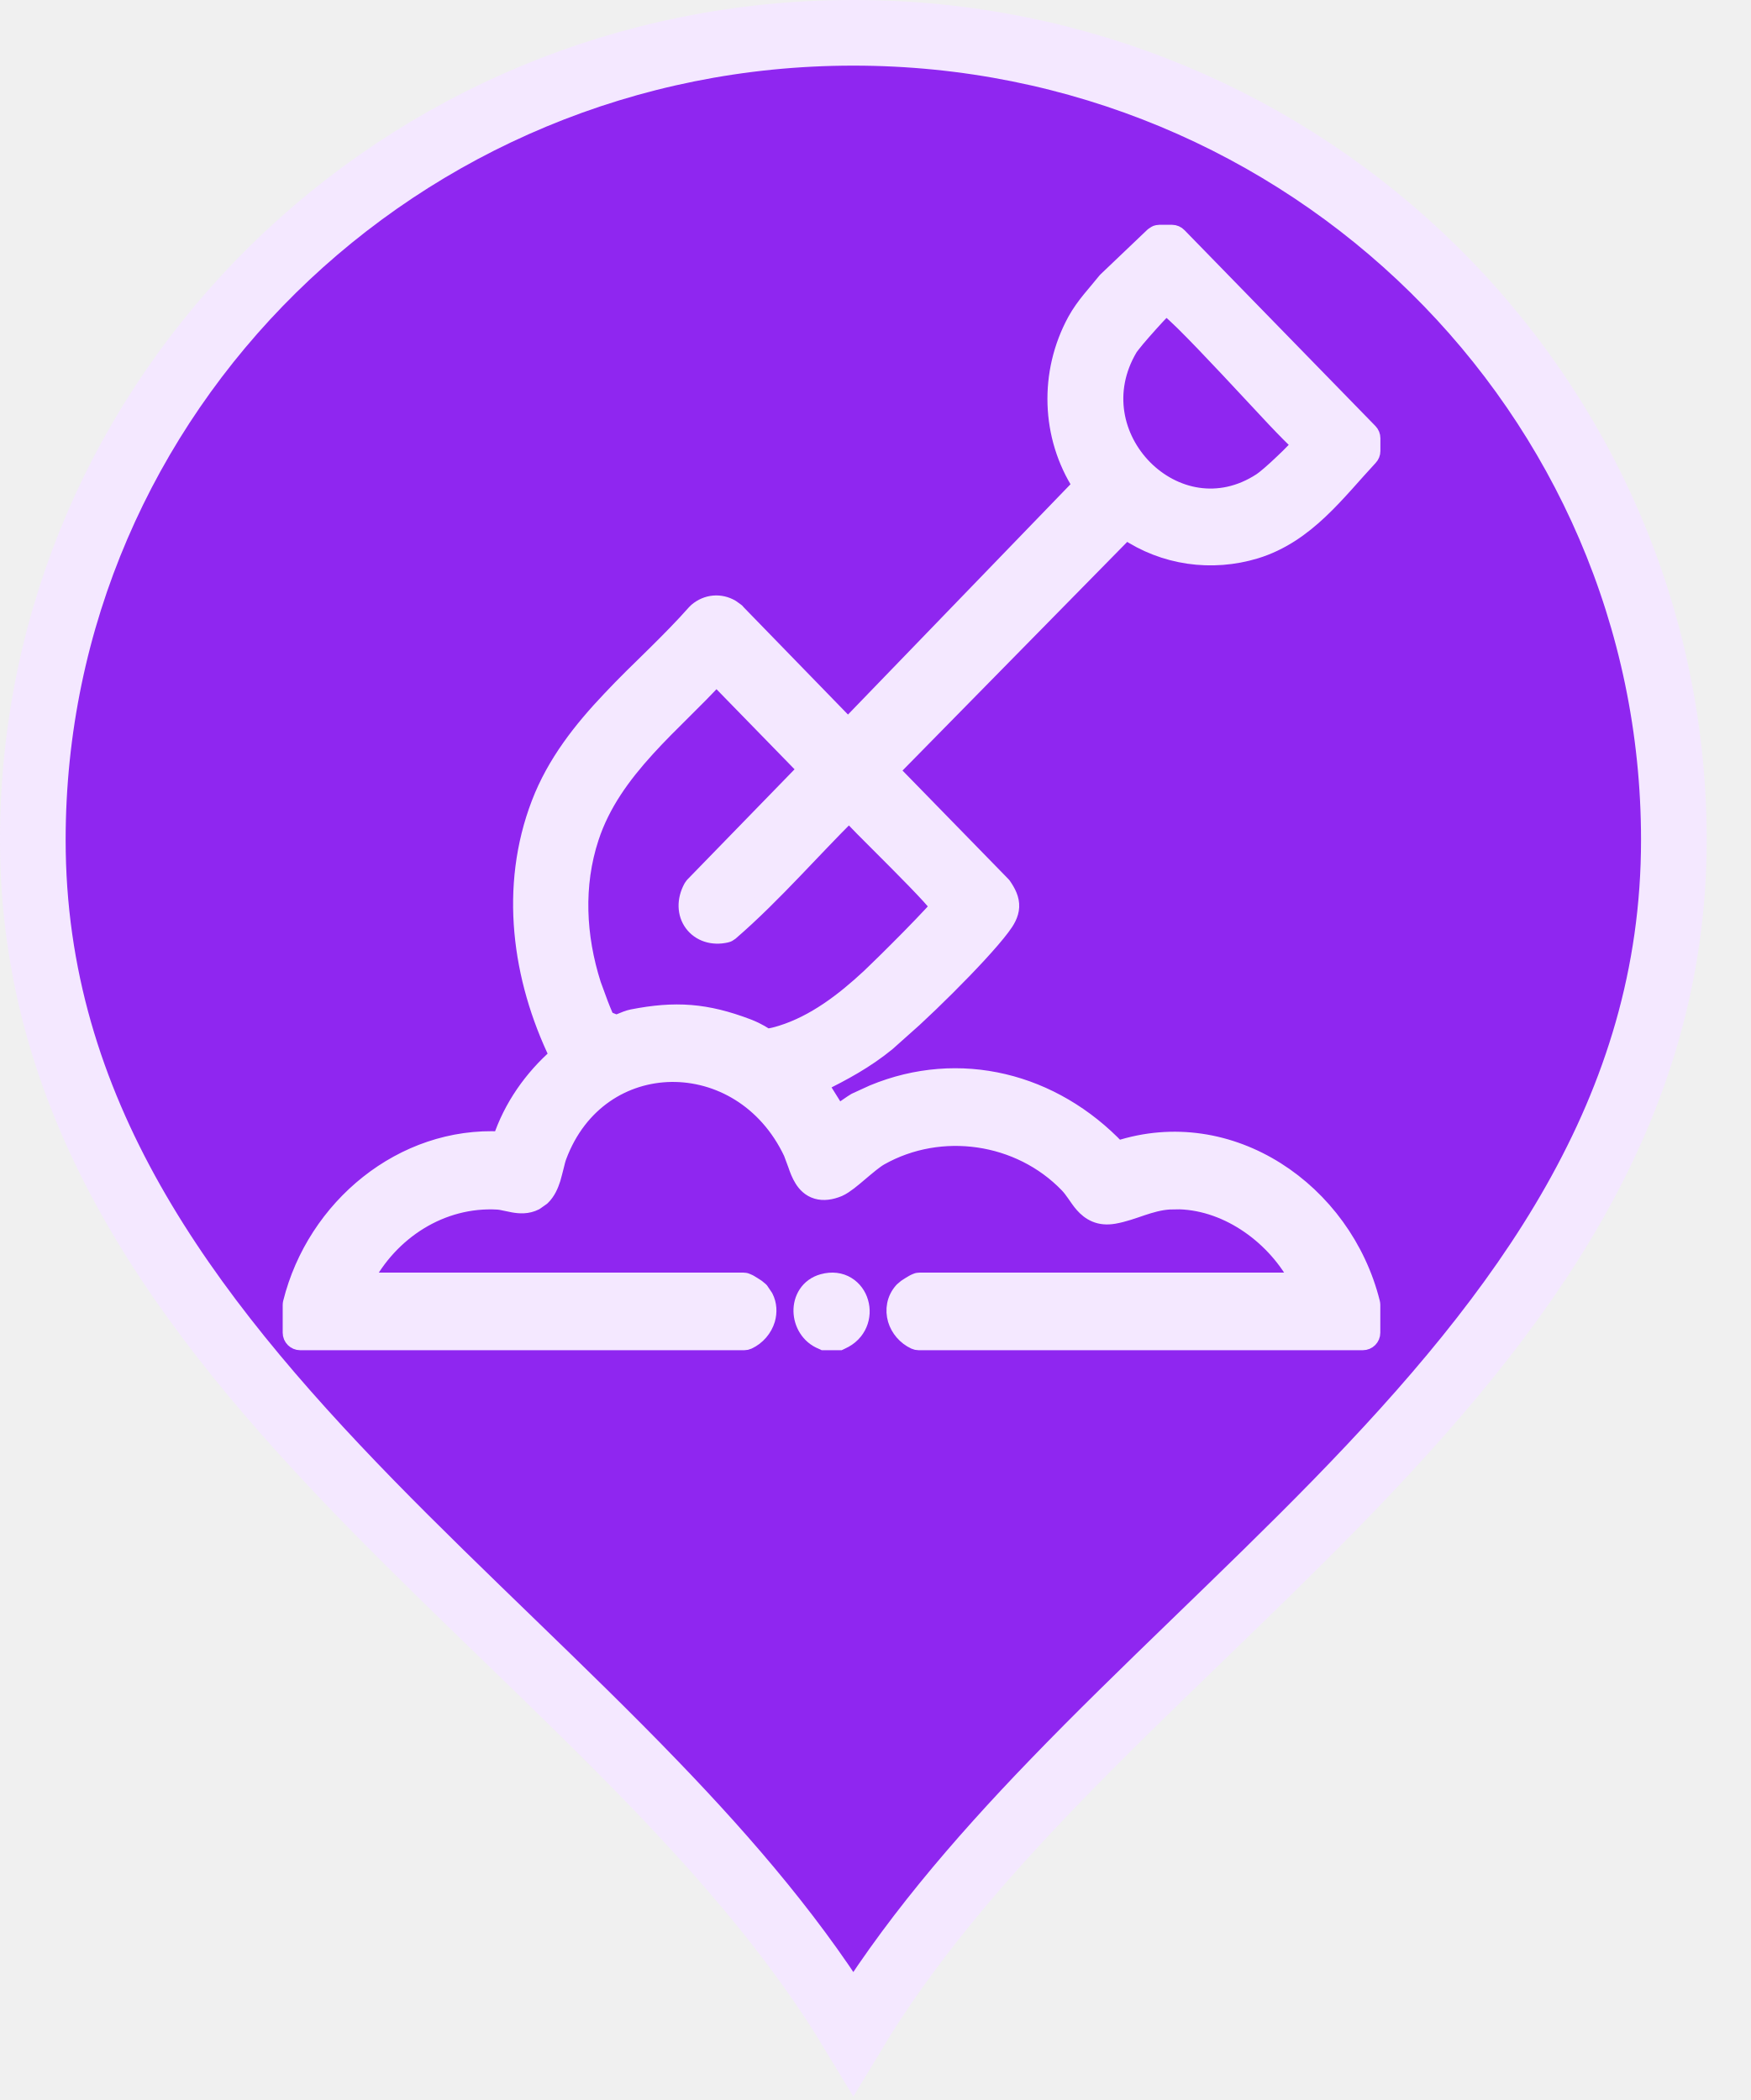
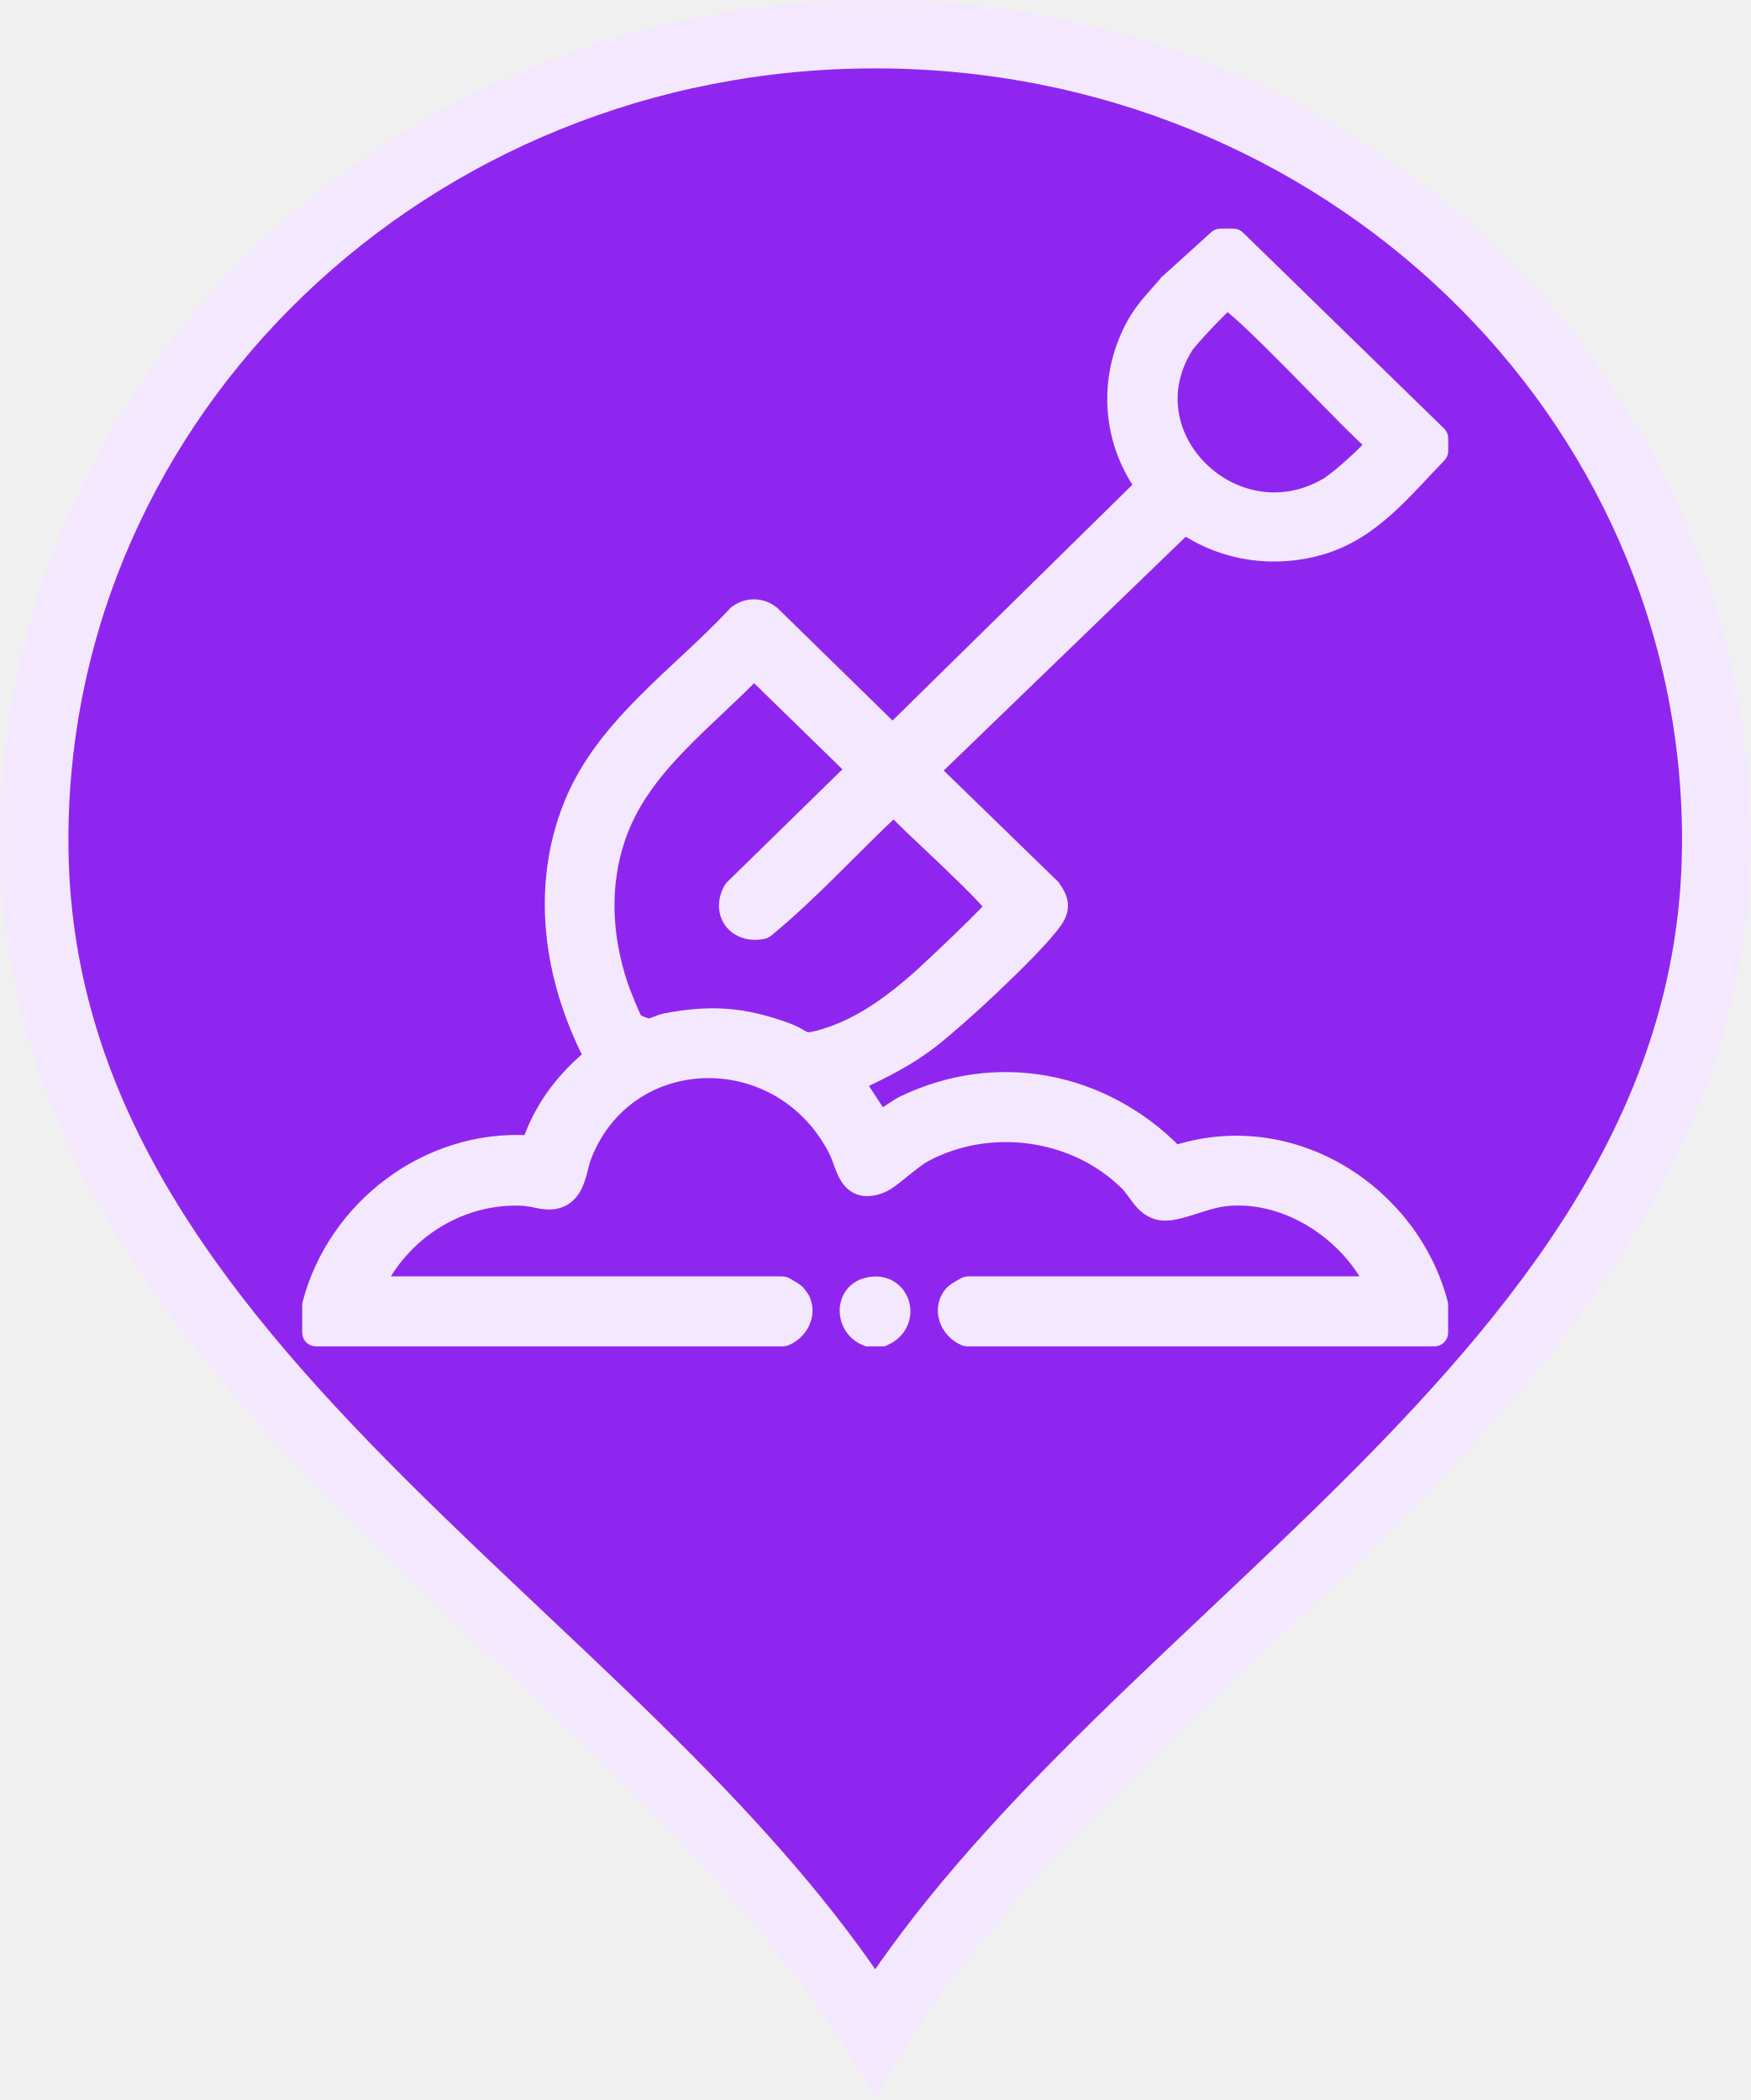
<svg xmlns="http://www.w3.org/2000/svg" width="20" height="24" viewBox="0 0 20 24" fill="none">
-   <path d="M9.75 0.375C14.933 0.375 19.125 4.51 19.125 9.6C19.125 12.695 17.391 15.002 15.271 17.177C14.742 17.719 14.194 18.248 13.646 18.779C13.099 19.309 12.551 19.84 12.032 20.379C11.163 21.28 10.361 22.218 9.75 23.233C9.139 22.218 8.337 21.28 7.468 20.379C6.949 19.84 6.401 19.309 5.854 18.779C5.306 18.248 4.758 17.719 4.229 17.177C2.109 15.002 0.375 12.695 0.375 9.6C0.375 4.51 4.567 0.375 9.75 0.375Z" fill="#8F26F0" stroke="#F4E8FF" stroke-width="0.75" />
-   <g clip-path="url(#clip0_45003_73416)">
-     <path d="M8.186 7.733C8.066 7.86 7.943 7.985 7.819 8.107C7.67 8.255 7.522 8.401 7.384 8.553C7.107 8.858 6.871 9.181 6.743 9.572C6.564 10.118 6.593 10.701 6.768 11.252L6.851 11.478C6.869 11.525 6.888 11.571 6.903 11.606C6.911 11.623 6.917 11.637 6.922 11.647C6.924 11.649 6.928 11.651 6.932 11.653C6.945 11.66 6.962 11.668 6.98 11.675C6.999 11.683 7.017 11.69 7.031 11.694C7.037 11.696 7.042 11.696 7.045 11.697C7.048 11.696 7.053 11.696 7.059 11.694C7.07 11.69 7.084 11.684 7.102 11.677C7.131 11.665 7.179 11.644 7.224 11.635C7.718 11.538 8.068 11.564 8.54 11.743C8.605 11.768 8.651 11.792 8.686 11.812C8.724 11.835 8.736 11.843 8.751 11.849C8.764 11.854 8.789 11.862 8.931 11.818C9.309 11.7 9.642 11.447 9.943 11.166C9.993 11.12 10.198 10.919 10.393 10.721C10.49 10.623 10.583 10.525 10.653 10.45C10.686 10.414 10.713 10.384 10.732 10.361C10.708 10.329 10.671 10.286 10.623 10.233C10.527 10.128 10.395 9.993 10.258 9.855C10.12 9.716 9.98 9.577 9.864 9.46C9.801 9.397 9.745 9.336 9.701 9.29C9.488 9.502 9.282 9.722 9.07 9.943C8.836 10.187 8.596 10.43 8.339 10.652C8.327 10.662 8.312 10.67 8.297 10.673C8.143 10.709 7.999 10.661 7.917 10.55C7.836 10.44 7.831 10.288 7.908 10.146L7.924 10.123L9.218 8.792L8.186 7.733ZM13.288 3.531C13.245 3.574 13.191 3.633 13.136 3.694C13.081 3.755 13.026 3.818 12.982 3.87C12.937 3.925 12.909 3.961 12.902 3.972C12.601 4.476 12.736 5.015 13.07 5.353C13.404 5.69 13.928 5.818 14.41 5.504C14.451 5.478 14.553 5.391 14.656 5.292C14.707 5.245 14.755 5.196 14.795 5.155C14.826 5.122 14.848 5.095 14.861 5.078C14.792 5.012 14.687 4.907 14.57 4.783C14.414 4.616 14.221 4.408 14.034 4.209C13.846 4.009 13.663 3.817 13.52 3.676C13.448 3.606 13.388 3.551 13.344 3.514C13.336 3.508 13.329 3.502 13.322 3.498C13.312 3.507 13.301 3.518 13.288 3.531ZM15.672 5.155C15.672 5.18 15.662 5.204 15.645 5.222C15.463 5.417 15.278 5.643 15.076 5.833C14.871 6.027 14.637 6.195 14.345 6.285C13.845 6.437 13.302 6.362 12.865 6.065L10.172 8.806L11.445 10.111L11.456 10.123C11.509 10.2 11.549 10.277 11.545 10.364C11.541 10.449 11.496 10.523 11.442 10.594C11.316 10.762 11.069 11.026 10.816 11.278C10.69 11.404 10.56 11.529 10.441 11.639L10.134 11.913C9.892 12.112 9.627 12.255 9.358 12.387L9.569 12.725C9.582 12.718 9.597 12.71 9.612 12.7C9.642 12.68 9.673 12.659 9.701 12.639C9.727 12.621 9.756 12.601 9.777 12.589L9.978 12.497C10.963 12.089 12.031 12.361 12.768 13.139C14.053 12.718 15.35 13.615 15.668 14.89C15.67 14.898 15.671 14.906 15.671 14.915V15.231C15.671 15.286 15.627 15.331 15.571 15.331H10.496C10.482 15.331 10.468 15.328 10.455 15.322C10.351 15.274 10.274 15.183 10.243 15.079C10.212 14.972 10.228 14.849 10.316 14.752L10.356 14.718C10.369 14.71 10.384 14.7 10.398 14.691C10.413 14.682 10.428 14.673 10.44 14.666C10.445 14.663 10.451 14.66 10.457 14.657C10.46 14.655 10.464 14.654 10.469 14.652C10.471 14.651 10.475 14.649 10.479 14.648C10.483 14.647 10.494 14.644 10.508 14.644H14.846C14.582 14.132 14.042 13.74 13.481 13.721L13.359 13.723C13.249 13.73 13.148 13.76 13.045 13.794C12.945 13.828 12.836 13.868 12.725 13.887C12.648 13.9 12.58 13.894 12.52 13.869C12.46 13.844 12.415 13.805 12.379 13.764C12.344 13.725 12.314 13.678 12.287 13.64C12.259 13.6 12.233 13.565 12.204 13.535C11.649 12.959 10.747 12.83 10.055 13.22C9.993 13.255 9.912 13.324 9.823 13.399C9.781 13.435 9.738 13.471 9.698 13.502C9.661 13.53 9.619 13.56 9.58 13.577C9.492 13.613 9.41 13.625 9.335 13.603C9.259 13.581 9.209 13.528 9.176 13.475C9.143 13.423 9.12 13.362 9.103 13.311L9.051 13.171C8.76 12.557 8.206 12.258 7.669 12.265C7.133 12.273 6.61 12.585 6.375 13.214C6.363 13.246 6.354 13.284 6.343 13.329C6.332 13.371 6.32 13.422 6.306 13.469C6.284 13.538 6.251 13.619 6.188 13.679L6.113 13.732C6.025 13.777 5.935 13.77 5.865 13.757C5.831 13.751 5.794 13.743 5.767 13.737C5.736 13.73 5.711 13.725 5.688 13.724H5.688C5.043 13.687 4.452 14.067 4.155 14.644H8.492C8.506 14.644 8.517 14.647 8.521 14.648C8.525 14.649 8.529 14.651 8.531 14.652C8.536 14.654 8.54 14.655 8.543 14.657C8.549 14.66 8.555 14.663 8.561 14.666C8.572 14.673 8.587 14.682 8.602 14.691C8.616 14.7 8.631 14.71 8.644 14.718L8.684 14.751L8.736 14.828C8.777 14.908 8.78 14.997 8.757 15.078C8.726 15.182 8.649 15.274 8.545 15.322C8.532 15.328 8.518 15.331 8.504 15.331H3.43C3.375 15.331 3.33 15.286 3.33 15.231V14.915C3.33 14.906 3.331 14.898 3.333 14.89C3.605 13.798 4.602 12.971 5.727 13.031C5.852 12.652 6.086 12.322 6.379 12.066C5.95 11.179 5.805 10.137 6.171 9.184C6.349 8.72 6.649 8.342 6.975 7.998C7.137 7.825 7.308 7.659 7.475 7.496C7.642 7.331 7.805 7.167 7.954 6.998C7.957 6.994 7.961 6.991 7.965 6.988C8.079 6.891 8.23 6.879 8.354 6.952L8.404 6.988L8.412 6.994L8.411 6.995L9.689 8.31L12.357 5.548C11.994 4.986 11.972 4.26 12.294 3.669C12.392 3.49 12.527 3.354 12.635 3.217L12.644 3.207L13.179 2.697L13.211 2.676C13.223 2.672 13.235 2.669 13.248 2.669H13.39C13.418 2.669 13.444 2.681 13.462 2.7L15.644 4.939C15.662 4.958 15.672 4.982 15.672 5.008V5.155Z" fill="#F4E8FF" stroke="#F4E8FF" stroke-width="0.2" stroke-linejoin="round" />
-     <path d="M9.403 14.659C9.505 14.631 9.6 14.643 9.676 14.69C9.75 14.735 9.8 14.807 9.822 14.885C9.868 15.041 9.808 15.235 9.613 15.322L9.594 15.331H9.411L9.394 15.323C9.245 15.264 9.169 15.12 9.166 14.986C9.163 14.85 9.237 14.705 9.403 14.659Z" fill="#F4E8FF" stroke="#F4E8FF" stroke-width="0.2" />
+   <path d="M10 0.391C15.322 0.391 19.609 4.528 19.609 9.6C19.609 12.684 17.837 14.987 15.661 17.162C15.119 17.704 14.557 18.233 13.994 18.765C13.433 19.294 12.872 19.825 12.34 20.364C11.45 21.265 10.627 22.202 10 23.217C9.373 22.202 8.55 21.265 7.66 20.364C7.128 19.825 6.567 19.294 6.006 18.765C5.443 18.233 4.881 17.704 4.339 17.162C2.163 14.987 0.391 12.684 0.391 9.6C0.391 4.528 4.678 0.391 10 0.391Z" fill="#8F26F0" stroke="#F4E8FF" stroke-width="0.781" />
+   <g clip-path="url(#clip0_45003_73413)">
+     <path d="M8.615 7.698C8.484 7.832 8.346 7.963 8.209 8.092C8.052 8.24 7.896 8.387 7.75 8.54C7.457 8.845 7.208 9.172 7.071 9.567C6.882 10.117 6.912 10.704 7.097 11.258C7.108 11.291 7.145 11.389 7.185 11.485C7.204 11.533 7.225 11.578 7.241 11.614C7.249 11.631 7.256 11.646 7.262 11.656C7.263 11.658 7.264 11.661 7.265 11.663C7.268 11.665 7.274 11.668 7.281 11.671C7.296 11.679 7.315 11.687 7.335 11.695C7.355 11.703 7.375 11.71 7.392 11.714C7.411 11.72 7.416 11.72 7.411 11.72C7.424 11.72 7.447 11.712 7.486 11.697C7.519 11.684 7.566 11.665 7.609 11.657C8.124 11.561 8.486 11.585 8.978 11.762C9.045 11.786 9.091 11.81 9.127 11.83C9.166 11.851 9.181 11.862 9.199 11.869C9.224 11.878 9.259 11.883 9.409 11.838C9.814 11.718 10.167 11.462 10.485 11.181C10.538 11.135 10.754 10.934 10.959 10.736C11.061 10.637 11.161 10.54 11.235 10.463C11.273 10.425 11.303 10.393 11.324 10.369C11.326 10.367 11.327 10.364 11.329 10.362C11.326 10.358 11.323 10.354 11.319 10.349C11.293 10.317 11.253 10.272 11.202 10.219C11.101 10.114 10.963 9.978 10.818 9.84C10.674 9.702 10.525 9.563 10.403 9.447C10.325 9.372 10.259 9.304 10.211 9.255C9.979 9.474 9.754 9.702 9.525 9.929C9.279 10.173 9.028 10.415 8.758 10.636C8.748 10.644 8.737 10.649 8.726 10.652C8.575 10.685 8.436 10.642 8.356 10.54C8.276 10.436 8.27 10.291 8.348 10.155C8.351 10.149 8.356 10.143 8.361 10.138L9.737 8.792L8.615 7.698ZM11.351 10.336L11.349 10.339L11.35 10.338C11.35 10.338 11.351 10.336 11.351 10.336ZM13.967 3.517C13.92 3.561 13.863 3.62 13.805 3.681C13.747 3.742 13.688 3.805 13.643 3.857C13.595 3.911 13.565 3.949 13.557 3.962C13.234 4.475 13.378 5.023 13.736 5.367C14.095 5.711 14.663 5.844 15.185 5.522L15.292 5.441C15.338 5.403 15.392 5.356 15.446 5.307C15.5 5.259 15.552 5.211 15.594 5.168C15.636 5.127 15.664 5.094 15.677 5.077C15.606 5.014 15.49 4.903 15.357 4.769C15.192 4.603 14.991 4.395 14.794 4.196C14.596 3.996 14.402 3.802 14.251 3.662C14.176 3.591 14.112 3.536 14.065 3.499C14.047 3.485 14.032 3.475 14.021 3.468C14.006 3.48 13.988 3.497 13.967 3.517ZM16.469 5.155C16.469 5.175 16.46 5.195 16.446 5.209C16.254 5.406 16.061 5.629 15.849 5.819C15.634 6.011 15.392 6.177 15.09 6.264C14.564 6.417 13.994 6.338 13.538 6.035L10.671 8.806L12.026 10.124L12.036 10.133L11.972 10.18L12.035 10.134C12.09 10.209 12.128 10.282 12.124 10.363C12.12 10.442 12.077 10.512 12.021 10.582C11.89 10.749 11.63 11.012 11.364 11.264C11.098 11.517 10.819 11.763 10.648 11.897C10.388 12.1 10.104 12.243 9.814 12.378L10.062 12.757C10.081 12.748 10.107 12.735 10.134 12.717C10.166 12.697 10.198 12.675 10.227 12.656C10.255 12.638 10.285 12.618 10.306 12.608C11.392 12.077 12.611 12.331 13.433 13.166C14.769 12.74 16.132 13.621 16.466 14.895C16.468 14.901 16.468 14.908 16.468 14.915V15.231C16.468 15.274 16.433 15.309 16.39 15.309H11.048C11.037 15.309 11.026 15.306 11.017 15.302C10.915 15.258 10.838 15.172 10.808 15.073C10.776 14.971 10.793 14.855 10.88 14.764H10.881C10.892 14.753 10.908 14.742 10.918 14.736C10.931 14.727 10.946 14.717 10.961 14.709C10.976 14.7 10.991 14.691 11.003 14.685L11.03 14.671C11.032 14.671 11.035 14.67 11.038 14.669C11.04 14.669 11.05 14.665 11.06 14.665H15.667C15.373 14.095 14.72 13.661 14.06 13.702C13.94 13.709 13.831 13.739 13.722 13.774C13.615 13.808 13.502 13.848 13.389 13.866C13.313 13.878 13.247 13.872 13.19 13.849C13.132 13.826 13.087 13.79 13.051 13.751C13.016 13.713 12.984 13.668 12.956 13.629C12.927 13.589 12.899 13.552 12.866 13.52V13.521C12.273 12.937 11.309 12.805 10.568 13.202C10.501 13.238 10.413 13.309 10.32 13.383C10.276 13.419 10.231 13.456 10.19 13.486C10.151 13.515 10.109 13.542 10.071 13.557C9.983 13.592 9.903 13.602 9.834 13.582C9.763 13.563 9.715 13.515 9.682 13.464C9.649 13.415 9.626 13.357 9.607 13.305C9.587 13.251 9.572 13.204 9.552 13.164C8.932 11.917 7.182 11.941 6.684 13.209C6.671 13.241 6.66 13.28 6.648 13.325C6.638 13.368 6.626 13.417 6.61 13.463C6.58 13.556 6.531 13.661 6.421 13.713C6.337 13.754 6.25 13.748 6.179 13.736C6.144 13.73 6.107 13.721 6.076 13.715L5.988 13.703C5.284 13.664 4.643 14.065 4.332 14.665H8.938C8.949 14.666 8.958 14.668 8.96 14.668C8.964 14.669 8.967 14.671 8.969 14.671C8.972 14.673 8.976 14.674 8.979 14.675C8.984 14.678 8.989 14.681 8.995 14.684C9.007 14.691 9.022 14.7 9.037 14.709C9.052 14.717 9.067 14.726 9.08 14.735L9.118 14.764L9.171 14.836C9.211 14.912 9.215 14.996 9.191 15.073C9.161 15.172 9.083 15.258 8.981 15.302C8.972 15.306 8.961 15.309 8.95 15.309H3.609C3.566 15.309 3.531 15.274 3.531 15.231V14.915C3.531 14.908 3.532 14.9 3.534 14.894C3.821 13.802 4.872 12.983 6.047 13.053C6.178 12.666 6.43 12.329 6.745 12.071C6.291 11.184 6.136 10.142 6.521 9.19C6.707 8.73 7.02 8.355 7.362 8.011C7.533 7.839 7.713 7.673 7.889 7.509C8.064 7.345 8.236 7.181 8.394 7.011L8.401 7.002L8.402 7.003C8.513 6.915 8.658 6.904 8.777 6.97L8.826 7.003L8.833 7.008H8.832L10.198 8.344L13.039 5.55C12.653 4.993 12.627 4.268 12.965 3.679C13.066 3.502 13.206 3.369 13.321 3.229L13.328 3.22L13.329 3.221L13.892 2.711C13.906 2.698 13.925 2.691 13.944 2.691H14.094C14.116 2.691 14.136 2.701 14.15 2.716L16.445 4.953C16.46 4.967 16.469 4.987 16.469 5.008V5.155Z" fill="#F4E8FF" stroke="#F4E8FF" stroke-width="0.156" stroke-linejoin="round" />
+     <path d="M9.903 14.68C10.003 14.654 10.093 14.666 10.166 14.708C10.238 14.749 10.287 14.816 10.31 14.89C10.355 15.039 10.294 15.222 10.104 15.303L10.089 15.309H9.909L9.896 15.304C9.751 15.249 9.675 15.115 9.672 14.986C9.669 14.855 9.744 14.721 9.903 14.68Z" fill="#F4E8FF" stroke="#F4E8FF" stroke-width="0.156" />
  </g>
  <defs>
-     <clipPath id="clip0_45003_73416">
-       <rect width="13.154" height="13.5" fill="white" transform="translate(2.92383 2.25)" />
+     <clipPath id="clip0_45003_73413">
+       <rect width="13.846" height="13.5" fill="white" transform="translate(3.07617 2.25)" />
    </clipPath>
  </defs>
</svg>
